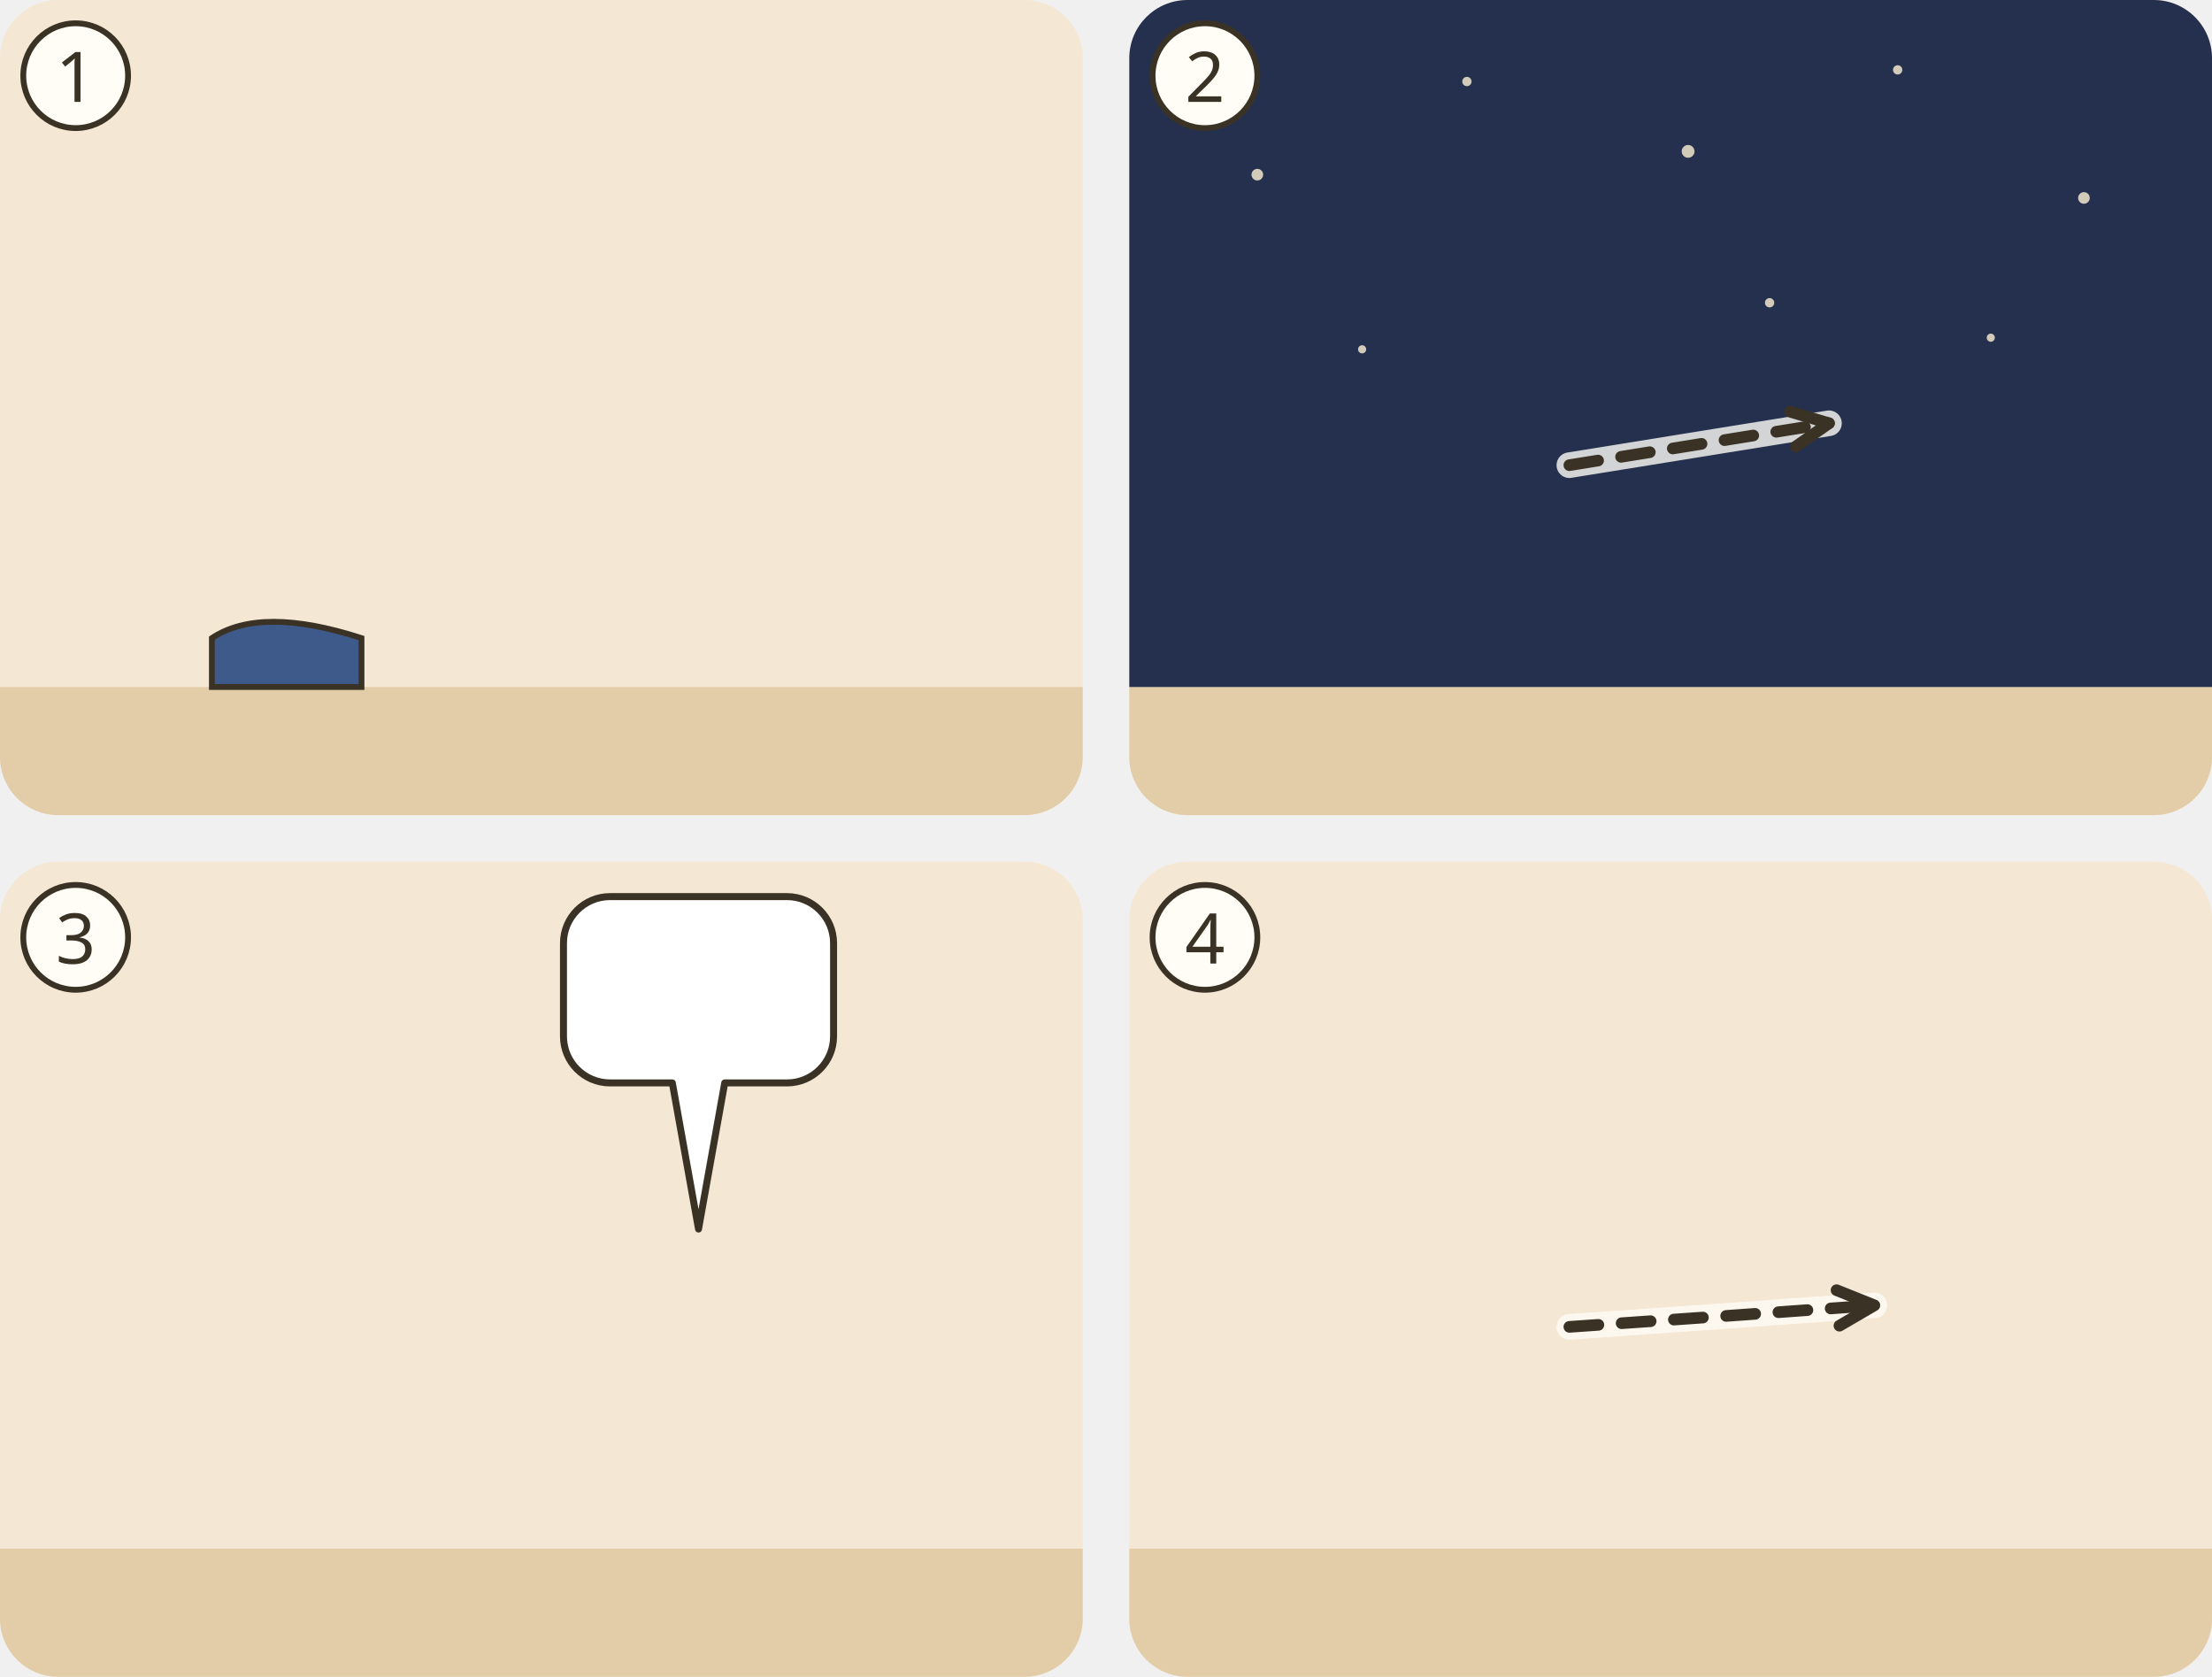
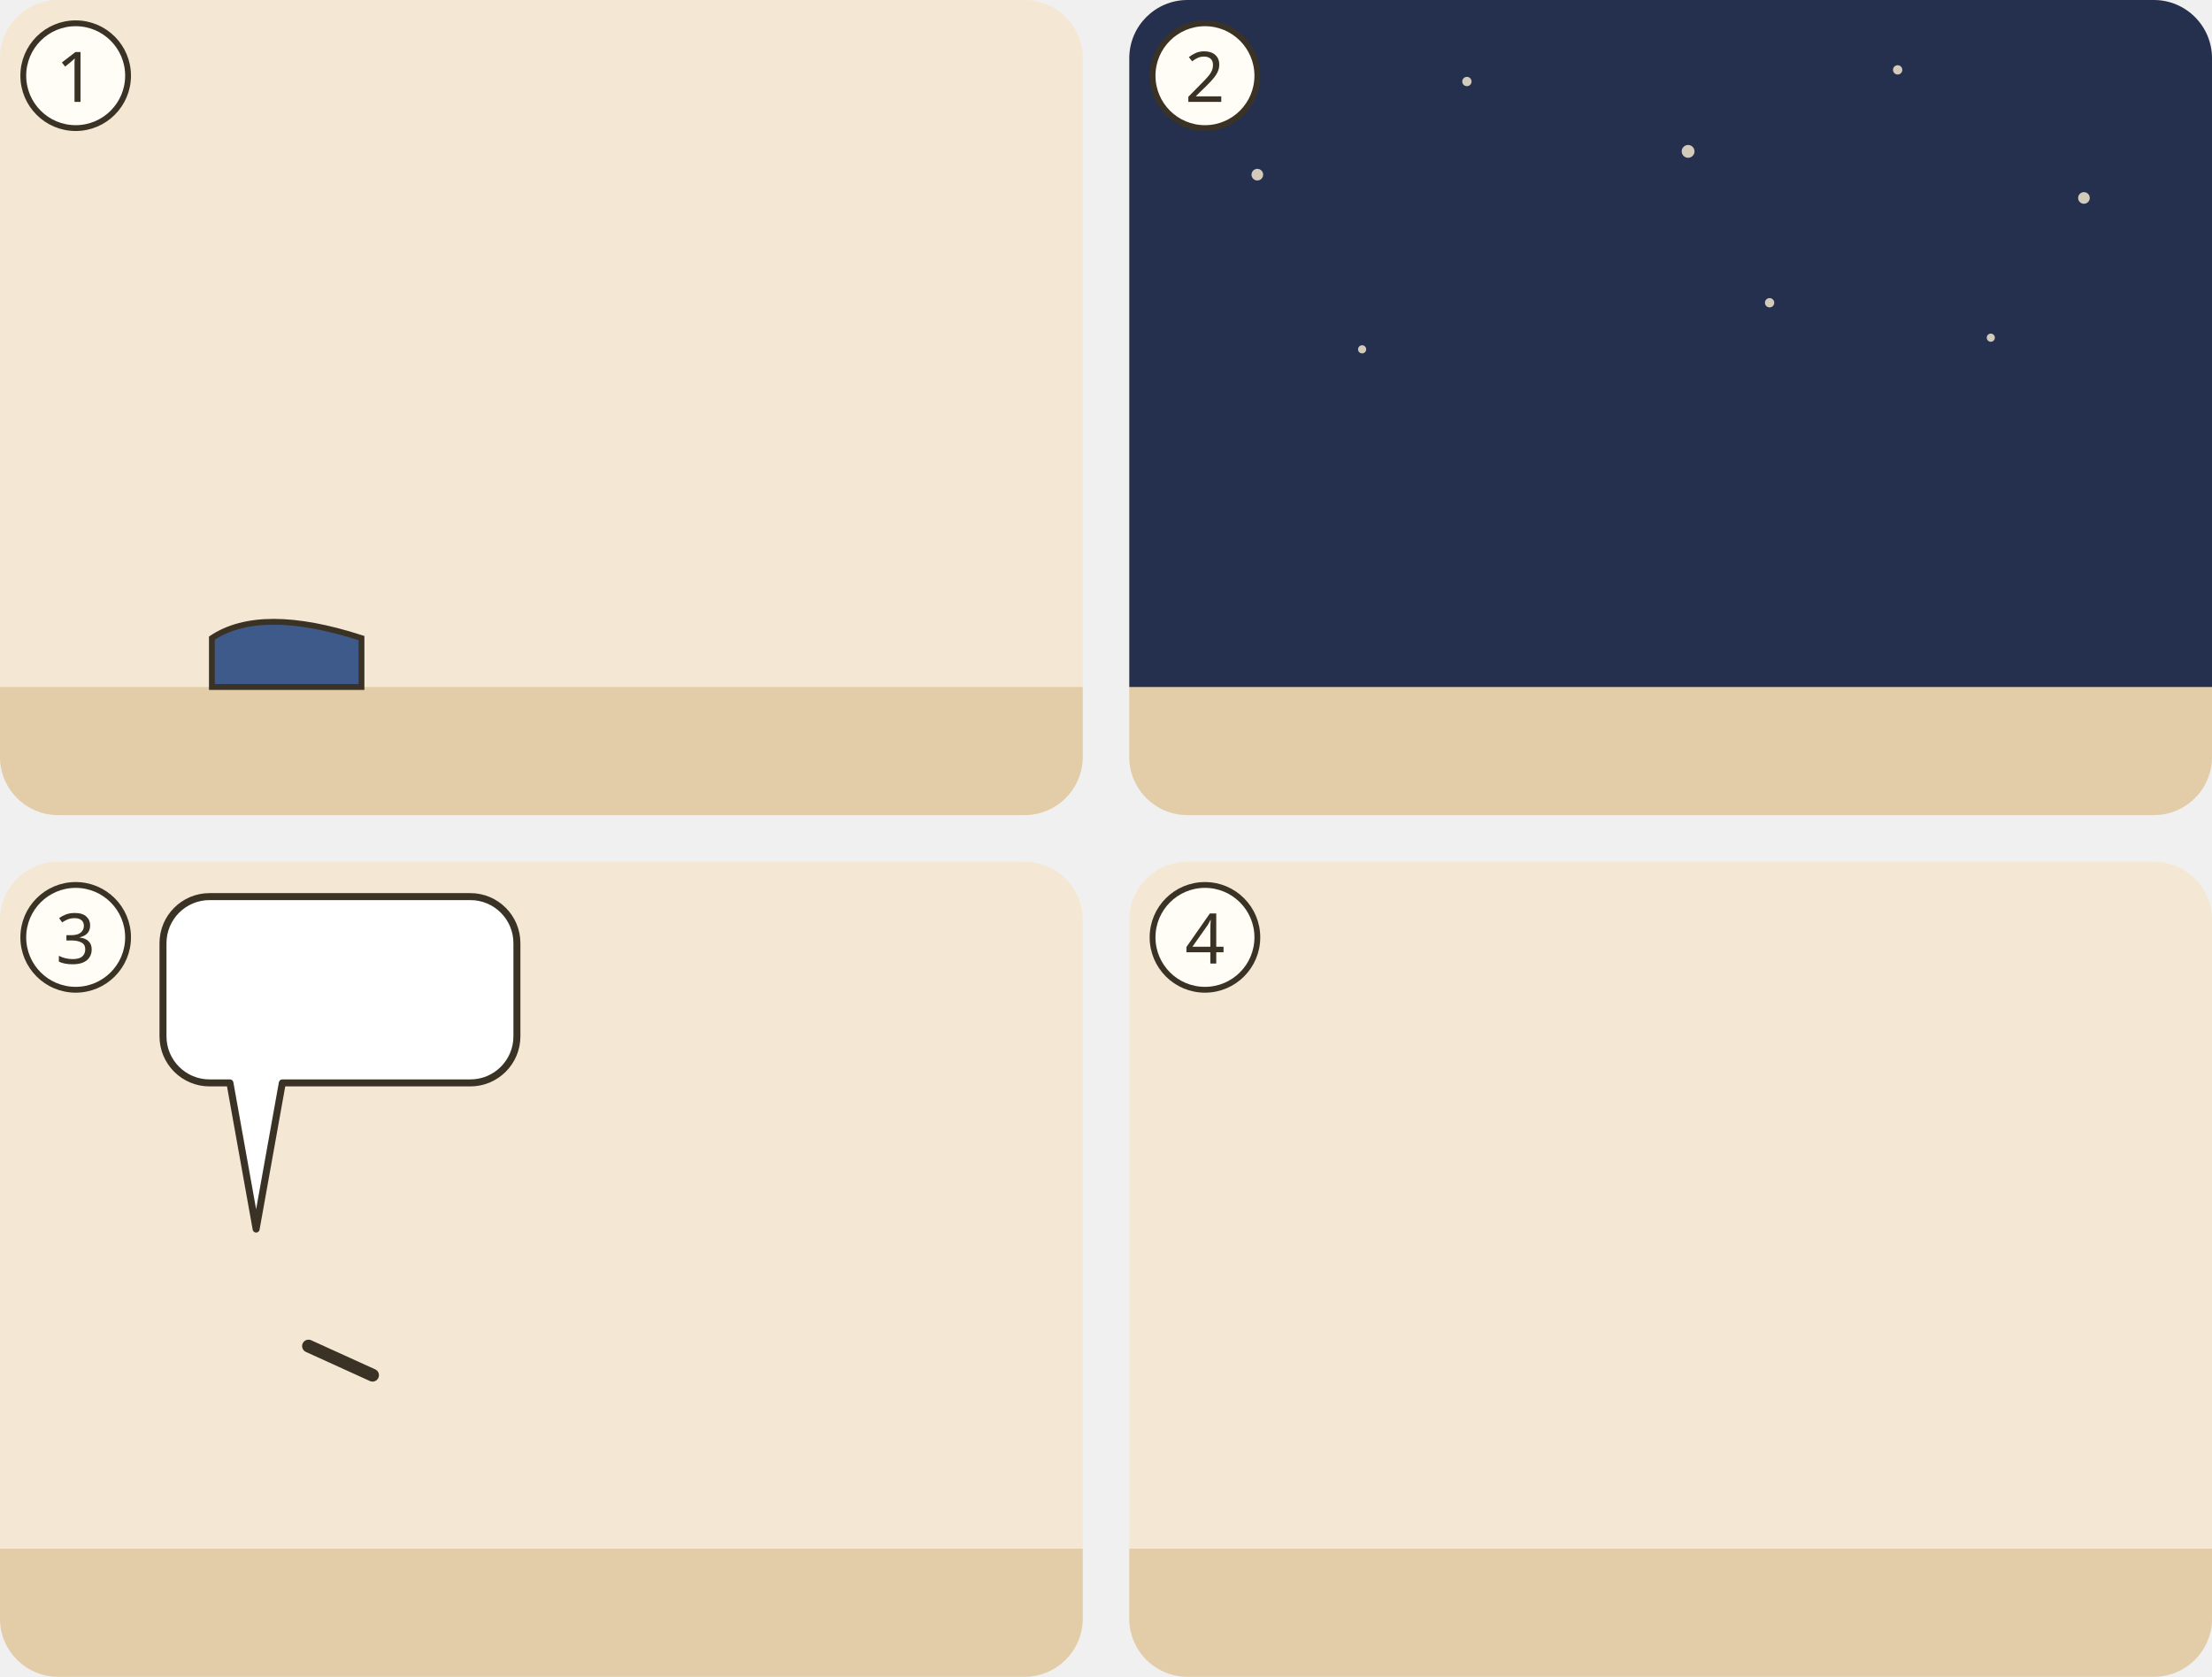
<svg xmlns="http://www.w3.org/2000/svg" viewBox="0 0 380 288">
  <g transform="translate(0 0)">
    <clipPath id="ill-cp-1-0-0">
      <rect width="186" height="140" rx="10" />
    </clipPath>
    <g clip-path="url(#ill-cp-1-0-0)">
      <rect width="186" height="140" fill="#F4E7D3" />
      <rect y="118" width="186" height="22" fill="#E2CDA8" />
      <use href="#ill-haus" x="116" y="61" width="66" height="59" opacity=".8" />
      <path d="M36.4 109.6q8.4 -5.6 25.7 0v8.4h-25.7z" fill="#3E5A8A" stroke="#3B3226" stroke-width="1" />
      <svg x="31.9" y="69.2" width="28.1" height="41.2" viewBox="0 0 30 44" overflow="hidden">
        <use href="#ill-p-g-sterndeuter" width="30" height="64" />
      </svg>
      <use href="#ill-p-maria" x="111.9" y="58" width="28.1" height="60" />
      <use href="#ill-jesus-kind" x="127.7" y="85.0" width="22" height="14" />
-       <use href="#ill-gaben-sterndeuter" x="80.0" y="106" width="34" height="18" />
+       <use href="#ill-gaben-sterndeuter" x="84.0" y="106" width="34" height="18" />
      <use href="#ill-z-freude" x="36.0" y="58.4" width="20" height="13" />
-       <use href="#ill-stern-himmel" x="148" y="4" width="20.0" height="29.0" />
+       <use href="#ill-stern-himmel" x="144" y="30" width="20.0" height="29.0" />
    </g>
    <circle cx="13" cy="13" r="9" fill="#FFFDF6" stroke="#3B3226" />
    <text x="13" y="17.5" text-anchor="middle" font-family="sans-serif" font-size="12" fill="#3B3226">1</text>
  </g>
  <g transform="translate(194 0)">
    <clipPath id="ill-cp-2-194-0">
      <rect width="186" height="140" rx="10" />
    </clipPath>
    <g clip-path="url(#ill-cp-2-194-0)">
      <rect width="186" height="140" fill="#F4E7D3" />
      <rect y="118" width="186" height="22" fill="#E2CDA8" />
      <rect x="0" y="0" width="186" height="118" fill="#24304E" />
      <circle cx="22" cy="30" r="1" fill="#F2E6CC" opacity=".85" />
      <circle cx="58" cy="14" r="0.8" fill="#F2E6CC" opacity=".85" />
      <circle cx="96" cy="26" r="1.1" fill="#F2E6CC" opacity=".85" />
      <circle cx="132" cy="12" r="0.8" fill="#F2E6CC" opacity=".85" />
      <circle cx="164" cy="34" r="1" fill="#F2E6CC" opacity=".85" />
      <circle cx="148" cy="58" r="0.7" fill="#F2E6CC" opacity=".85" />
      <circle cx="40" cy="60" r="0.7" fill="#F2E6CC" opacity=".85" />
      <circle cx="110" cy="52" r="0.8" fill="#F2E6CC" opacity=".85" />
      <use href="#ill-aegypten" x="86" y="58" width="96" height="62" opacity=".8" />
      <use href="#ill-p-josef-nazaret" x="47.9" y="58" width="28.1" height="60" />
      <use href="#ill-p-maria" x="15.9" y="58" width="28.1" height="60" />
      <use href="#ill-jesus-kind" x="31.7" y="85.0" width="22" height="14" />
-       <path d="M75.6 79.9Q97.9 76.3 120.2 72.7" fill="none" stroke="#FFFDF6" stroke-width="4.4" stroke-linecap="round" opacity=".8" />
-       <path d="M75.6 79.9Q97.9 76.3 120.2 72.7" fill="none" stroke="#3B3226" stroke-width="2" stroke-dasharray="5 4" stroke-linecap="round" />
-       <path d="M114.5 76.7L120.2 72.7L113.5 70.7" fill="none" stroke="#3B3226" stroke-width="2" stroke-linecap="round" stroke-linejoin="round" />
+       <use href="#ill-z-fliehen" x="74" y="64.6" width="24" height="13" />
      <use href="#ill-z-nacht" x="85.5" y="10" width="12.0" height="12.0" />
    </g>
    <circle cx="13" cy="13" r="9" fill="#FFFDF6" stroke="#3B3226" />
    <text x="13" y="17.5" text-anchor="middle" font-family="sans-serif" font-size="12" fill="#3B3226">2</text>
  </g>
  <g transform="translate(0 148)">
    <clipPath id="ill-cp-3-0-148">
      <rect width="186" height="140" rx="10" />
    </clipPath>
    <g clip-path="url(#ill-cp-3-0-148)">
      <rect width="186" height="140" fill="#F4E7D3" />
      <rect y="118" width="186" height="22" fill="#E2CDA8" />
      <use href="#ill-p-prophet" x="29.9" y="58" width="28.1" height="60" />
+       <path d="M53.0 83.2L64.0 88.2" stroke="#3B3226" stroke-width="2.2" stroke-linecap="round" />
      <use href="#ill-schriftrolle" x="44.7" y="85.0" width="24" height="16" />
      <use href="#ill-p-rahel" x="105.9" y="58" width="28.1" height="60" />
      <use href="#ill-z-trauer" x="127" y="69.1" width="6" height="9" />
      <g>
-         <path d="M104.8 6H135.2A8 8 0 0 1 143.2 14V30A8 8 0 0 1 135.2 38L124.5 38L120 63.1L115.5 38H104.8A8 8 0 0 1 96.8 30V14A8 8 0 0 1 104.8 6Z" fill="#FFFFFF" stroke="#3B3226" stroke-width="1.2" stroke-linejoin="round" />
-         <use href="#ill-p-g-kinder" x="102.8" y="12" width="9.4" height="20" />
-         <use href="#ill-z-fehlt" x="117.2" y="12" width="20.0" height="20" />
+         <path d="M36 6H80.8A8 8 0 0 1 88.8 14V30A8 8 0 0 1 80.8 38L48.5 38L44 63.1L39.5 38H36A8 8 0 0 1 28 30V14A8 8 0 0 1 36 6Z" fill="#FFFFFF" stroke="#3B3226" stroke-width="1.2" stroke-linejoin="round" />
+         <use href="#ill-p-rahel" x="34" y="12" width="9.4" height="20" />
+         <use href="#ill-p-g-kinder" x="48.4" y="12" width="9.4" height="20" />
+         <use href="#ill-z-fehlt" x="62.8" y="12" width="20.0" height="20" />
      </g>
    </g>
    <circle cx="13" cy="13" r="9" fill="#FFFDF6" stroke="#3B3226" />
    <text x="13" y="17.5" text-anchor="middle" font-family="sans-serif" font-size="12" fill="#3B3226">3</text>
  </g>
  <g transform="translate(194 148)">
    <clipPath id="ill-cp-4-194-148">
      <rect width="186" height="140" rx="10" />
    </clipPath>
    <g clip-path="url(#ill-cp-4-194-148)">
      <rect width="186" height="140" fill="#F4E7D3" />
      <rect y="118" width="186" height="22" fill="#E2CDA8" />
      <use href="#ill-stadt" x="102" y="64" width="80" height="56" opacity=".8" />
      <use href="#ill-p-josef-nazaret" x="47.9" y="58" width="28.1" height="60" />
      <use href="#ill-p-maria" x="15.9" y="58" width="28.1" height="60" />
      <use href="#ill-jesus-kind" x="31.7" y="85.0" width="22" height="14" />
-       <path d="M75.6 79.9Q101.8 78.1 128.0 76.2" fill="none" stroke="#FFFDF6" stroke-width="4.4" stroke-linecap="round" opacity=".8" />
-       <path d="M75.6 79.9Q101.8 78.1 128.0 76.2" fill="none" stroke="#3B3226" stroke-width="2" stroke-dasharray="5 4" stroke-linecap="round" />
-       <path d="M122.0 79.7L128.0 76.2L121.5 73.6" fill="none" stroke="#3B3226" stroke-width="2" stroke-linecap="round" stroke-linejoin="round" />
+       <use href="#ill-z-weg" x="74" y="63.1" width="24" height="16" />
    </g>
    <circle cx="13" cy="13" r="9" fill="#FFFDF6" stroke="#3B3226" />
    <text x="13" y="17.5" text-anchor="middle" font-family="sans-serif" font-size="12" fill="#3B3226">4</text>
  </g>
</svg>
